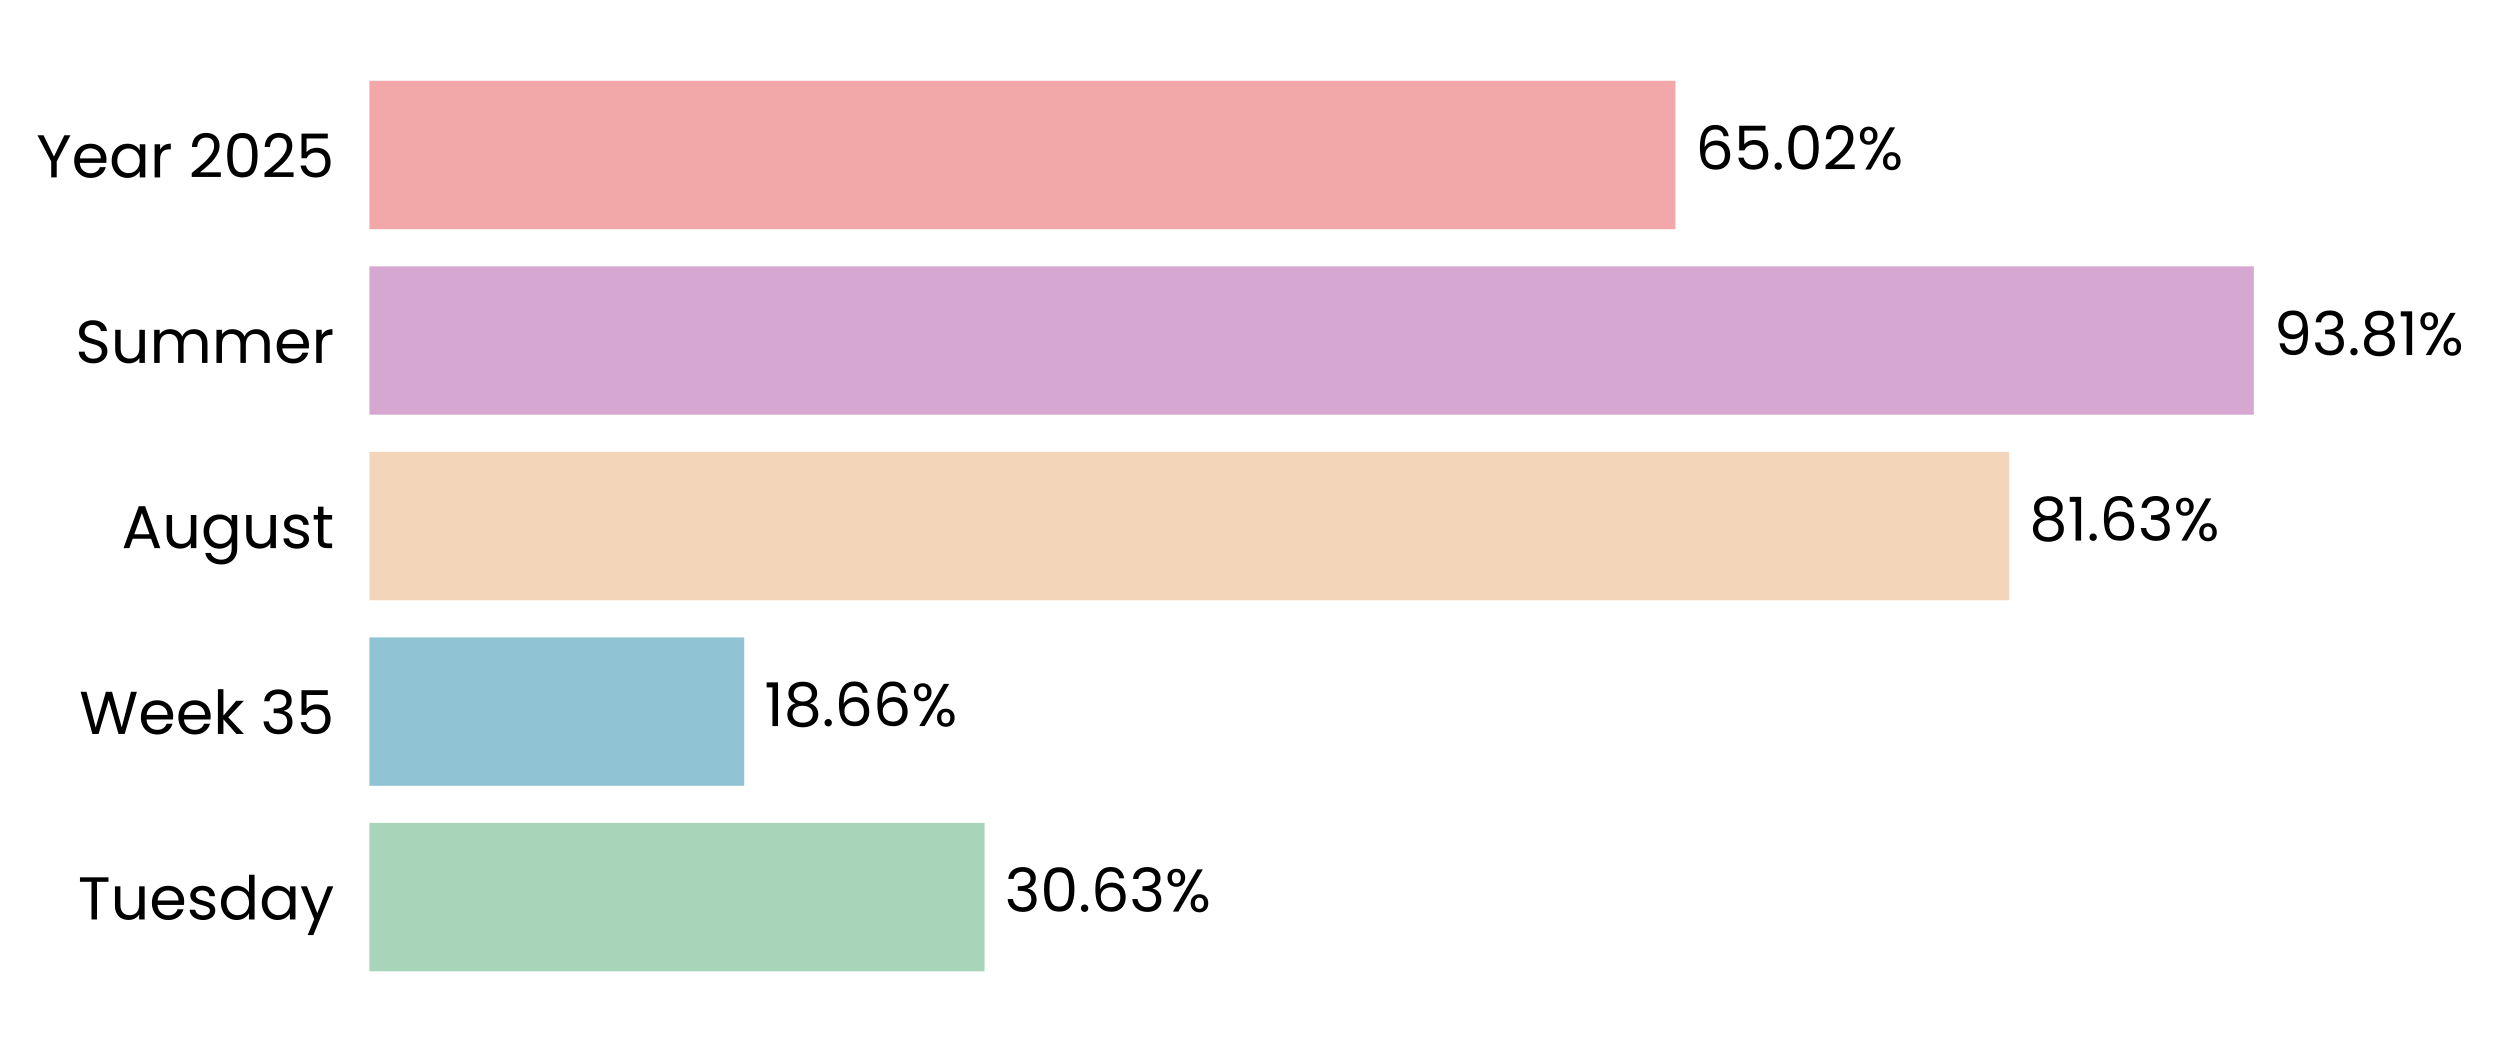
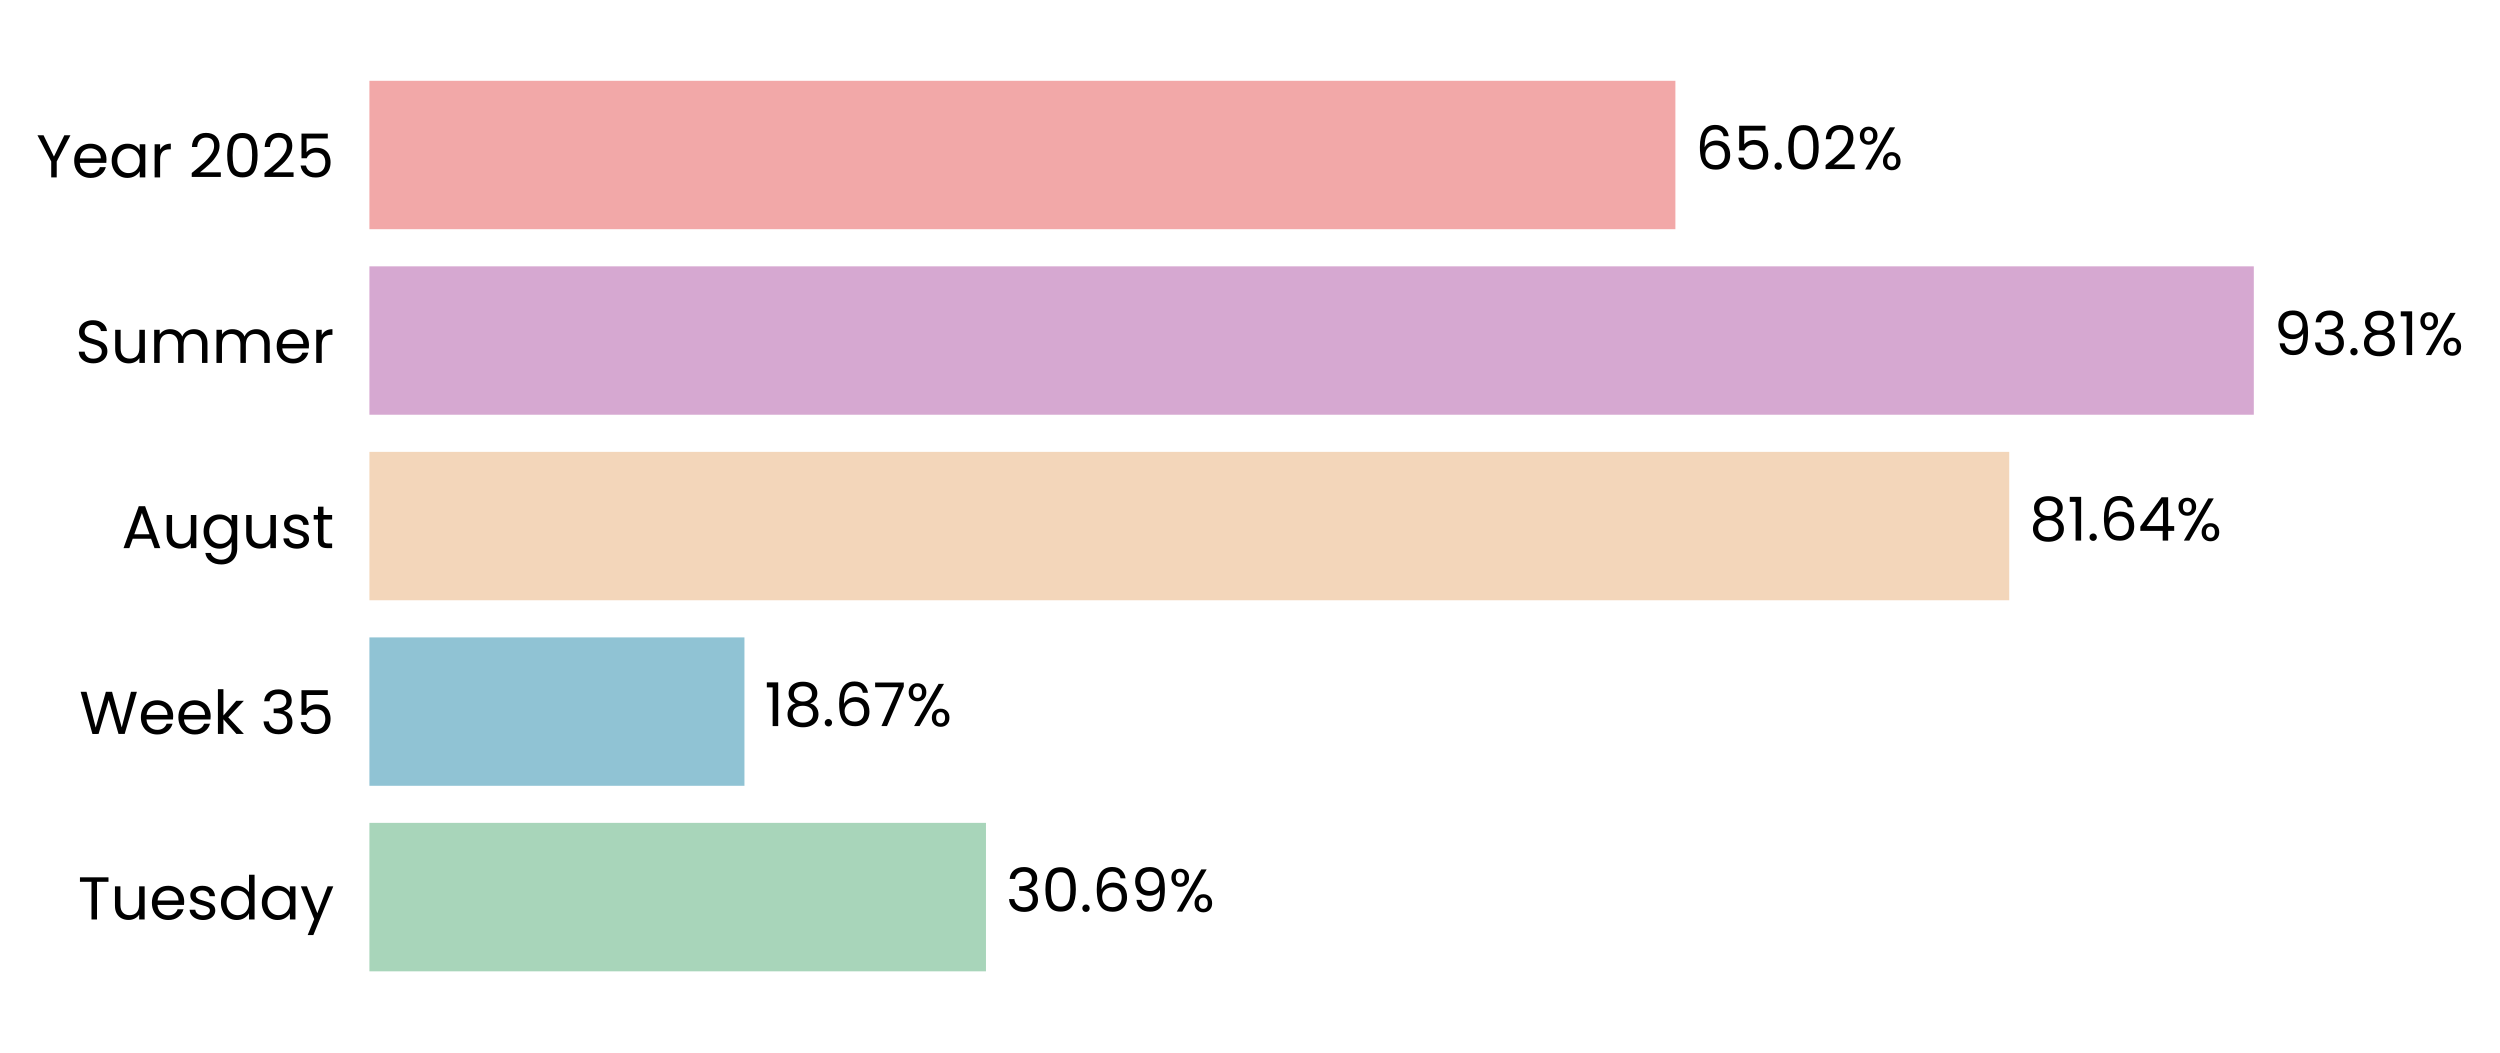
- <svg xmlns="http://www.w3.org/2000/svg" xmlns:xlink="http://www.w3.org/1999/xlink" width="496.142pt" height="208.8pt" viewBox="0 0 496.142 208.8" version="1.1">
+ <svg xmlns="http://www.w3.org/2000/svg" xmlns:xlink="http://www.w3.org/1999/xlink" width="496.143pt" height="208.8pt" viewBox="0 0 496.143 208.8" version="1.1">
  <defs>
    <style type="text/css">*{stroke-linejoin: round; stroke-linecap: butt}</style>
  </defs>
  <g id="figure_1">
    <g id="patch_1">
-       <path d="M 0 208.8  L 496.142 208.8  L 496.142 0  L 0 0  L 0 208.8  z " style="fill: none" />
+       <path d="M 0 208.8  L 496.143 208.8  L 496.143 0  L 0 0  L 0 208.8  z " style="fill: none" />
    </g>
    <g id="axes_1">
      <g id="patch_2">
-         <path d="M 73.311 201.6  L 471.959 201.6  L 471.959 7.2  L 73.311 7.2  L 73.311 201.6  z " style="fill: none" />
+         <path d="M 73.311 201.6  L 471.956 201.6  L 471.956 7.2  L 73.311 7.2  L 73.311 201.6  z " style="fill: none" />
      </g>
      <g id="patch_3">
-         <path d="M 73.311 192.764  L 195.397 192.764  L 195.397 163.309  L 73.311 163.309  z " clip-path="url(#pebcf5ae44e)" style="fill: #a8d5ba" />
+         <path d="M 73.311 192.764  L 195.673 192.764  L 195.673 163.309  L 73.311 163.309  z " clip-path="url(#pef2b03e0dd)" style="fill: #a8d5ba" />
      </g>
      <g id="patch_4">
-         <path d="M 73.311 155.945  L 147.702 155.945  L 147.702 126.491  L 73.311 126.491  z " clip-path="url(#pebcf5ae44e)" style="fill: #90c3d4" />
+         <path d="M 73.311 155.945  L 147.741 155.945  L 147.741 126.491  L 73.311 126.491  z " clip-path="url(#pef2b03e0dd)" style="fill: #90c3d4" />
      </g>
      <g id="patch_5">
-         <path d="M 73.311 119.127  L 398.74 119.127  L 398.74 89.673  L 73.311 89.673  z " clip-path="url(#pebcf5ae44e)" style="fill: #f3d6ba" />
+         <path d="M 73.311 119.127  L 398.746 119.127  L 398.746 89.673  L 73.311 89.673  z " clip-path="url(#pef2b03e0dd)" style="fill: #f3d6ba" />
      </g>
      <g id="patch_6">
-         <path d="M 73.311 82.309  L 447.287 82.309  L 447.287 52.855  L 73.311 52.855  z " clip-path="url(#pebcf5ae44e)" style="fill: #d6a8d1" />
+         <path d="M 73.311 82.309  L 447.287 82.309  L 447.287 52.855  L 73.311 52.855  z " clip-path="url(#pef2b03e0dd)" style="fill: #d6a8d1" />
      </g>
      <g id="patch_7">
-         <path d="M 73.311 45.491  L 332.494 45.491  L 332.494 16.036  L 73.311 16.036  z " clip-path="url(#pebcf5ae44e)" style="fill: #f2a8a8" />
+         <path d="M 73.311 45.491  L 332.493 45.491  L 332.493 16.036  L 73.311 16.036  z " clip-path="url(#pef2b03e0dd)" style="fill: #f2a8a8" />
      </g>
      <g id="matplotlib.axis_1">
        <g id="ytick_1">
          <g id="text_1">
            <g transform="translate(15.4575 182.4764) scale(0.12 -0.12)">
              <defs>
                <path id="Poppins-Regular-54" d="M 3238 4461  L 3238 3987  L 2022 3987  L 2022 0  L 1440 0  L 1440 3987  L 218 3987  L 218 4461  L 3238 4461  z " transform="scale(0.015625)" />
                <path id="Poppins-Regular-75" d="M 3603 3507  L 3603 0  L 3021 0  L 3021 518  Q 2854 250 2556 99  Q 2259 -51 1901 -51  Q 1491 -51 1164 118  Q 838 288 649 627  Q 461 966 461 1453  L 461 3507  L 1037 3507  L 1037 1530  Q 1037 1011 1299 732  Q 1562 454 2016 454  Q 2483 454 2752 742  Q 3021 1030 3021 1581  L 3021 3507  L 3603 3507  z " transform="scale(0.015625)" />
                <path id="Poppins-Regular-65" d="M 3693 1888  Q 3693 1722 3674 1536  L 870 1536  Q 902 1018 1225 726  Q 1549 435 2010 435  Q 2387 435 2640 611  Q 2893 787 2995 1082  L 3622 1082  Q 3482 576 3059 259  Q 2637 -58 2010 -58  Q 1510 -58 1116 166  Q 723 390 499 803  Q 275 1216 275 1760  Q 275 2304 492 2713  Q 710 3123 1104 3344  Q 1498 3565 2010 3565  Q 2509 3565 2893 3347  Q 3277 3130 3485 2749  Q 3693 2368 3693 1888  z M 3091 2010  Q 3091 2342 2944 2582  Q 2797 2822 2544 2947  Q 2291 3072 1984 3072  Q 1542 3072 1232 2790  Q 922 2509 877 2010  L 3091 2010  z " transform="scale(0.015625)" />
                <path id="Poppins-Regular-73" d="M 1734 -58  Q 1331 -58 1011 80  Q 691 218 505 464  Q 320 710 301 1030  L 902 1030  Q 928 768 1149 601  Q 1370 435 1728 435  Q 2061 435 2253 582  Q 2445 730 2445 954  Q 2445 1184 2240 1296  Q 2035 1408 1606 1517  Q 1216 1619 969 1724  Q 723 1830 547 2038  Q 371 2246 371 2586  Q 371 2854 531 3078  Q 691 3302 985 3433  Q 1280 3565 1658 3565  Q 2240 3565 2598 3270  Q 2957 2976 2982 2464  L 2400 2464  Q 2381 2739 2179 2905  Q 1978 3072 1638 3072  Q 1325 3072 1139 2937  Q 954 2803 954 2586  Q 954 2413 1066 2301  Q 1178 2189 1347 2121  Q 1517 2054 1818 1971  Q 2195 1869 2432 1769  Q 2669 1670 2838 1472  Q 3008 1274 3014 954  Q 3014 666 2854 435  Q 2694 205 2403 73  Q 2112 -58 1734 -58  z " transform="scale(0.015625)" />
                <path id="Poppins-Regular-64" d="M 275 1766  Q 275 2304 492 2710  Q 710 3117 1091 3341  Q 1472 3565 1946 3565  Q 2355 3565 2707 3376  Q 3059 3187 3245 2880  L 3245 4736  L 3834 4736  L 3834 0  L 3245 0  L 3245 659  Q 3072 346 2733 144  Q 2394 -58 1939 -58  Q 1472 -58 1091 172  Q 710 403 492 819  Q 275 1235 275 1766  z M 3245 1760  Q 3245 2157 3085 2451  Q 2925 2746 2653 2902  Q 2381 3059 2054 3059  Q 1728 3059 1459 2905  Q 1190 2752 1030 2457  Q 870 2163 870 1766  Q 870 1363 1030 1065  Q 1190 768 1459 611  Q 1728 454 2054 454  Q 2381 454 2653 611  Q 2925 768 3085 1065  Q 3245 1363 3245 1760  z " transform="scale(0.015625)" />
                <path id="Poppins-Regular-61" d="M 275 1766  Q 275 2304 492 2710  Q 710 3117 1091 3341  Q 1472 3565 1939 3565  Q 2400 3565 2739 3366  Q 3078 3168 3245 2867  L 3245 3507  L 3834 3507  L 3834 0  L 3245 0  L 3245 653  Q 3072 346 2729 144  Q 2387 -58 1933 -58  Q 1466 -58 1088 172  Q 710 403 492 819  Q 275 1235 275 1766  z M 3245 1760  Q 3245 2157 3085 2451  Q 2925 2746 2653 2902  Q 2381 3059 2054 3059  Q 1728 3059 1459 2905  Q 1190 2752 1030 2457  Q 870 2163 870 1766  Q 870 1363 1030 1065  Q 1190 768 1459 611  Q 1728 454 2054 454  Q 2381 454 2653 611  Q 2925 768 3085 1065  Q 3245 1363 3245 1760  z " transform="scale(0.015625)" />
                <path id="Poppins-Regular-79" d="M 3514 3507  L 1402 -1651  L 800 -1651  L 1491 38  L 77 3507  L 723 3507  L 1824 666  L 2912 3507  L 3514 3507  z " transform="scale(0.015625)" />
              </defs>
              <use xlink:href="#Poppins-Regular-54" />
              <use xlink:href="#Poppins-Regular-75" transform="translate(54.09999 0)" />
              <use xlink:href="#Poppins-Regular-65" transform="translate(118.1 0)" />
              <use xlink:href="#Poppins-Regular-73" transform="translate(180.1 0)" />
              <use xlink:href="#Poppins-Regular-64" transform="translate(232.3 0)" />
              <use xlink:href="#Poppins-Regular-61" transform="translate(299.8999 0)" />
              <use xlink:href="#Poppins-Regular-79" transform="translate(367.4999 0)" />
            </g>
          </g>
        </g>
        <g id="ytick_2">
          <g id="text_2">
            <g transform="translate(15.73125 145.6582) scale(0.12 -0.12)">
              <defs>
                <path id="Poppins-Regular-57" d="M 6099 4461  L 4806 0  L 4154 0  L 3117 3590  L 2042 0  L 1395 -6  L 147 4461  L 768 4461  L 1741 678  L 2816 4461  L 3469 4461  L 4493 691  L 5472 4461  L 6099 4461  z " transform="scale(0.015625)" />
                <path id="Poppins-Regular-6b" d="M 2451 0  L 1075 1549  L 1075 0  L 493 0  L 493 4736  L 1075 4736  L 1075 1952  L 2426 3507  L 3238 3507  L 1587 1760  L 3245 0  L 2451 0  z " transform="scale(0.015625)" />
                <path id="Poppins-Regular-20" transform="scale(0.015625)" />
                <path id="Poppins-Regular-33" d="M 384 3462  Q 429 4051 838 4384  Q 1248 4717 1901 4717  Q 2336 4717 2653 4560  Q 2970 4403 3133 4134  Q 3296 3866 3296 3526  Q 3296 3130 3069 2842  Q 2842 2554 2477 2470  L 2477 2438  Q 2893 2336 3136 2035  Q 3379 1734 3379 1248  Q 3379 883 3212 592  Q 3046 301 2713 134  Q 2381 -32 1914 -32  Q 1235 -32 800 323  Q 365 678 314 1331  L 877 1331  Q 922 947 1190 704  Q 1459 461 1907 461  Q 2355 461 2588 694  Q 2822 928 2822 1299  Q 2822 1779 2502 1990  Q 2182 2202 1536 2202  L 1389 2202  L 1389 2688  L 1542 2688  Q 2131 2694 2432 2883  Q 2733 3072 2733 3469  Q 2733 3808 2512 4013  Q 2291 4218 1882 4218  Q 1485 4218 1241 4013  Q 998 3808 954 3462  L 384 3462  z " transform="scale(0.015625)" />
                <path id="Poppins-Regular-35" d="M 3347 4122  L 1101 4122  L 1101 2662  Q 1248 2867 1536 2998  Q 1824 3130 2157 3130  Q 2688 3130 3021 2909  Q 3354 2688 3498 2339  Q 3642 1990 3642 1600  Q 3642 1139 3469 774  Q 3296 410 2941 198  Q 2586 -13 2061 -13  Q 1389 -13 973 332  Q 557 678 467 1254  L 1037 1254  Q 1120 890 1389 685  Q 1658 480 2067 480  Q 2573 480 2829 784  Q 3085 1088 3085 1587  Q 3085 2086 2829 2358  Q 2573 2630 2074 2630  Q 1734 2630 1481 2467  Q 1229 2304 1114 2022  L 563 2022  L 563 4634  L 3347 4634  L 3347 4122  z " transform="scale(0.015625)" />
              </defs>
              <use xlink:href="#Poppins-Regular-57" />
              <use xlink:href="#Poppins-Regular-65" transform="translate(97.59999 0)" />
              <use xlink:href="#Poppins-Regular-65" transform="translate(159.6 0)" />
              <use xlink:href="#Poppins-Regular-6b" transform="translate(221.6 0)" />
              <use xlink:href="#Poppins-Regular-20" transform="translate(273.0999 0)" />
              <use xlink:href="#Poppins-Regular-33" transform="translate(299.7999 0)" />
              <use xlink:href="#Poppins-Regular-35" transform="translate(358.6999 0)" />
            </g>
          </g>
        </g>
        <g id="ytick_3">
          <g id="text_3">
            <g transform="translate(24.11812 108.78) scale(0.12 -0.12)">
              <defs>
                <path id="Poppins-Regular-41" d="M 3130 992  L 1184 992  L 826 0  L 211 0  L 1824 4435  L 2496 4435  L 4102 0  L 3488 0  L 3130 992  z M 2963 1466  L 2157 3718  L 1350 1466  L 2963 1466  z " transform="scale(0.015625)" />
                <path id="Poppins-Regular-67" d="M 1939 3565  Q 2394 3565 2736 3366  Q 3078 3168 3245 2867  L 3245 3507  L 3834 3507  L 3834 -77  Q 3834 -557 3629 -931  Q 3424 -1306 3043 -1517  Q 2662 -1728 2157 -1728  Q 1466 -1728 1005 -1401  Q 544 -1075 461 -512  L 1037 -512  Q 1133 -832 1433 -1027  Q 1734 -1222 2157 -1222  Q 2637 -1222 2941 -921  Q 3245 -621 3245 -77  L 3245 659  Q 3072 352 2733 147  Q 2394 -58 1939 -58  Q 1472 -58 1091 172  Q 710 403 492 819  Q 275 1235 275 1766  Q 275 2304 492 2710  Q 710 3117 1091 3341  Q 1472 3565 1939 3565  z M 3245 1760  Q 3245 2157 3085 2451  Q 2925 2746 2653 2902  Q 2381 3059 2054 3059  Q 1728 3059 1459 2905  Q 1190 2752 1030 2457  Q 870 2163 870 1766  Q 870 1363 1030 1065  Q 1190 768 1459 611  Q 1728 454 2054 454  Q 2381 454 2653 611  Q 2925 768 3085 1065  Q 3245 1363 3245 1760  z " transform="scale(0.015625)" />
                <path id="Poppins-Regular-74" d="M 1203 3027  L 1203 960  Q 1203 704 1312 598  Q 1421 493 1690 493  L 2118 493  L 2118 0  L 1594 0  Q 1107 0 864 224  Q 621 448 621 960  L 621 3027  L 166 3027  L 166 3507  L 621 3507  L 621 4390  L 1203 4390  L 1203 3507  L 2118 3507  L 2118 3027  L 1203 3027  z " transform="scale(0.015625)" />
              </defs>
              <use xlink:href="#Poppins-Regular-41" />
              <use xlink:href="#Poppins-Regular-75" transform="translate(67.39999 0)" />
              <use xlink:href="#Poppins-Regular-67" transform="translate(131.4 0)" />
              <use xlink:href="#Poppins-Regular-75" transform="translate(199 0)" />
              <use xlink:href="#Poppins-Regular-73" transform="translate(263 0)" />
              <use xlink:href="#Poppins-Regular-74" transform="translate(315.2 0)" />
            </g>
          </g>
        </g>
        <g id="ytick_4">
          <g id="text_4">
            <g transform="translate(14.95125 72.02182) scale(0.12 -0.12)">
              <defs>
                <path id="Poppins-Regular-53" d="M 1907 -45  Q 1466 -45 1117 112  Q 768 269 569 547  Q 371 826 365 1190  L 986 1190  Q 1018 877 1245 662  Q 1472 448 1907 448  Q 2323 448 2563 656  Q 2803 864 2803 1190  Q 2803 1446 2662 1606  Q 2522 1766 2310 1849  Q 2099 1933 1741 2029  Q 1299 2144 1033 2259  Q 768 2374 579 2620  Q 390 2867 390 3283  Q 390 3648 576 3929  Q 762 4211 1098 4364  Q 1434 4518 1869 4518  Q 2496 4518 2896 4204  Q 3296 3891 3347 3373  L 2707 3373  Q 2675 3629 2438 3824  Q 2202 4019 1811 4019  Q 1446 4019 1216 3830  Q 986 3642 986 3302  Q 986 3059 1123 2905  Q 1261 2752 1462 2672  Q 1664 2592 2029 2490  Q 2470 2368 2739 2249  Q 3008 2131 3200 1884  Q 3392 1638 3392 1216  Q 3392 890 3219 602  Q 3046 314 2707 134  Q 2368 -45 1907 -45  z " transform="scale(0.015625)" />
                <path id="Poppins-Regular-6d" d="M 4710 3571  Q 5120 3571 5440 3401  Q 5760 3232 5945 2893  Q 6131 2554 6131 2067  L 6131 0  L 5555 0  L 5555 1984  Q 5555 2509 5296 2787  Q 5037 3066 4595 3066  Q 4141 3066 3872 2774  Q 3603 2483 3603 1933  L 3603 0  L 3027 0  L 3027 1984  Q 3027 2509 2768 2787  Q 2509 3066 2067 3066  Q 1613 3066 1344 2774  Q 1075 2483 1075 1933  L 1075 0  L 493 0  L 493 3507  L 1075 3507  L 1075 3002  Q 1248 3277 1539 3424  Q 1830 3571 2182 3571  Q 2624 3571 2963 3372  Q 3302 3174 3469 2790  Q 3616 3162 3955 3366  Q 4294 3571 4710 3571  z " transform="scale(0.015625)" />
                <path id="Poppins-Regular-72" d="M 1075 2938  Q 1229 3238 1513 3404  Q 1798 3571 2208 3571  L 2208 2970  L 2054 2970  Q 1075 2970 1075 1907  L 1075 0  L 493 0  L 493 3507  L 1075 3507  L 1075 2938  z " transform="scale(0.015625)" />
              </defs>
              <use xlink:href="#Poppins-Regular-53" />
              <use xlink:href="#Poppins-Regular-75" transform="translate(58.7 0)" />
              <use xlink:href="#Poppins-Regular-6d" transform="translate(122.7 0)" />
              <use xlink:href="#Poppins-Regular-6d" transform="translate(225.7 0)" />
              <use xlink:href="#Poppins-Regular-65" transform="translate(328.7 0)" />
              <use xlink:href="#Poppins-Regular-72" transform="translate(390.6999 0)" />
            </g>
          </g>
        </g>
        <g id="ytick_5">
          <g id="text_5">
            <g transform="translate(7.2 35.20364) scale(0.12 -0.12)">
              <defs>
                <path id="Poppins-Regular-59" d="M 3616 4461  L 2163 1683  L 2163 0  L 1581 0  L 1581 1683  L 122 4461  L 768 4461  L 1869 2202  L 2970 4461  L 3616 4461  z " transform="scale(0.015625)" />
                <path id="Poppins-Regular-32" d="M 326 467  Q 1139 1120 1600 1539  Q 2061 1958 2377 2416  Q 2694 2874 2694 3315  Q 2694 3731 2492 3971  Q 2291 4211 1843 4211  Q 1408 4211 1168 3939  Q 928 3667 909 3213  L 346 3213  Q 371 3930 780 4320  Q 1190 4710 1837 4710  Q 2496 4710 2883 4345  Q 3270 3981 3270 3341  Q 3270 2810 2953 2307  Q 2637 1805 2233 1424  Q 1830 1043 1203 538  L 3405 538  L 3405 51  L 326 51  L 326 467  z " transform="scale(0.015625)" />
                <path id="Poppins-Regular-30" d="M 397 2362  Q 397 3462 755 4080  Q 1114 4698 2010 4698  Q 2899 4698 3257 4080  Q 3616 3462 3616 2362  Q 3616 1242 3257 621  Q 2899 0 2010 0  Q 1114 0 755 621  Q 397 1242 397 2362  z M 3040 2362  Q 3040 2918 2966 3305  Q 2893 3693 2665 3929  Q 2438 4166 2010 4166  Q 1574 4166 1347 3929  Q 1120 3693 1046 3305  Q 973 2918 973 2362  Q 973 1786 1046 1395  Q 1120 1005 1347 768  Q 1574 531 2010 531  Q 2438 531 2665 768  Q 2893 1005 2966 1395  Q 3040 1786 3040 2362  z " transform="scale(0.015625)" />
              </defs>
              <use xlink:href="#Poppins-Regular-59" />
              <use xlink:href="#Poppins-Regular-65" transform="translate(58.39999 0)" />
              <use xlink:href="#Poppins-Regular-61" transform="translate(120.4 0)" />
              <use xlink:href="#Poppins-Regular-72" transform="translate(188 0)" />
              <use xlink:href="#Poppins-Regular-20" transform="translate(225.3 0)" />
              <use xlink:href="#Poppins-Regular-32" transform="translate(252 0)" />
              <use xlink:href="#Poppins-Regular-30" transform="translate(309.4999 0)" />
              <use xlink:href="#Poppins-Regular-32" transform="translate(372.2999 0)" />
              <use xlink:href="#Poppins-Regular-35" transform="translate(429.7999 0)" />
            </g>
          </g>
        </g>
      </g>
      <g id="text_6">
-         <g transform="translate(199.3836 180.9164) scale(0.12 -0.12)">
+         <g transform="translate(199.6595 180.9164) scale(0.12 -0.12)">
          <defs>
            <path id="Poppins-Regular-2e" d="M 678 -38  Q 512 -38 397 77  Q 282 192 282 358  Q 282 525 397 640  Q 512 755 678 755  Q 838 755 950 640  Q 1062 525 1062 358  Q 1062 192 950 77  Q 838 -38 678 -38  z " transform="scale(0.015625)" />
            <path id="Poppins-Regular-36" d="M 2976 3526  Q 2835 4237 2099 4237  Q 1530 4237 1248 3798  Q 966 3360 973 2355  Q 1120 2688 1462 2877  Q 1805 3066 2227 3066  Q 2886 3066 3280 2656  Q 3674 2246 3674 1523  Q 3674 1088 3504 742  Q 3334 397 2992 192  Q 2650 -13 2163 -13  Q 1504 -13 1133 281  Q 762 576 614 1094  Q 467 1613 467 2374  Q 467 4723 2106 4723  Q 2733 4723 3091 4384  Q 3450 4045 3514 3526  L 2976 3526  z M 2106 2573  Q 1830 2573 1587 2461  Q 1344 2349 1193 2121  Q 1043 1894 1043 1568  Q 1043 1082 1324 778  Q 1606 474 2131 474  Q 2579 474 2844 752  Q 3110 1030 3110 1504  Q 3110 2003 2854 2288  Q 2598 2573 2106 2573  z " transform="scale(0.015625)" />
+             <path id="Poppins-Regular-39" d="M 1146 1242  Q 1210 877 1443 678  Q 1677 480 2074 480  Q 2605 480 2857 896  Q 3110 1312 3098 2298  Q 2963 2010 2649 1846  Q 2336 1683 1952 1683  Q 1523 1683 1187 1859  Q 851 2035 659 2374  Q 467 2714 467 3194  Q 467 3878 864 4297  Q 1261 4717 1990 4717  Q 2886 4717 3248 4134  Q 3610 3552 3610 2400  Q 3610 1594 3466 1069  Q 3322 544 2979 269  Q 2637 -6 2042 -6  Q 1389 -6 1024 346  Q 659 698 608 1242  L 1146 1242  z M 2048 2176  Q 2477 2176 2752 2441  Q 3027 2707 3027 3162  Q 3027 3642 2758 3936  Q 2490 4230 2003 4230  Q 1555 4230 1289 3948  Q 1024 3667 1024 3206  Q 1024 2739 1286 2457  Q 1549 2176 2048 2176  z " transform="scale(0.015625)" />
            <path id="Poppins-Regular-25" d="M 269 3584  Q 269 4019 531 4278  Q 794 4538 1203 4538  Q 1613 4538 1875 4278  Q 2138 4019 2138 3584  Q 2138 3142 1875 2883  Q 1613 2624 1203 2624  Q 794 2624 531 2883  Q 269 3142 269 3584  z M 4006 4467  L 1414 0  L 838 0  L 3430 4467  L 4006 4467  z M 1203 4179  Q 986 4179 861 4028  Q 736 3878 736 3584  Q 736 3290 861 3136  Q 986 2982 1203 2982  Q 1421 2982 1549 3139  Q 1677 3296 1677 3584  Q 1677 3878 1549 4028  Q 1421 4179 1203 4179  z M 2720 883  Q 2720 1325 2982 1584  Q 3245 1843 3654 1843  Q 4064 1843 4323 1584  Q 4582 1325 4582 883  Q 4582 448 4323 185  Q 4064 -77 3654 -77  Q 3245 -77 2982 182  Q 2720 442 2720 883  z M 3648 1478  Q 3430 1478 3302 1328  Q 3174 1178 3174 883  Q 3174 595 3302 444  Q 3430 294 3648 294  Q 3866 294 3994 444  Q 4122 595 4122 883  Q 4122 1178 3994 1328  Q 3866 1478 3648 1478  z " transform="scale(0.015625)" />
          </defs>
          <use xlink:href="#Poppins-Regular-33" />
          <use xlink:href="#Poppins-Regular-30" transform="translate(58.89999 0)" />
          <use xlink:href="#Poppins-Regular-2e" transform="translate(121.7 0)" />
          <use xlink:href="#Poppins-Regular-36" transform="translate(142.7 0)" />
-           <use xlink:href="#Poppins-Regular-33" transform="translate(206.2 0)" />
-           <use xlink:href="#Poppins-Regular-25" transform="translate(265.0999 0)" />
+           <use xlink:href="#Poppins-Regular-39" transform="translate(206.2 0)" />
+           <use xlink:href="#Poppins-Regular-25" transform="translate(269.1999 0)" />
        </g>
      </g>
      <g id="text_7">
-         <g transform="translate(151.6882 144.0982) scale(0.12 -0.12)">
+         <g transform="translate(151.7272 144.0982) scale(0.12 -0.12)">
          <defs>
            <path id="Poppins-Regular-31" d="M 243 4096  L 243 4627  L 1446 4627  L 1446 0  L 858 0  L 858 4096  L 243 4096  z " transform="scale(0.015625)" />
            <path id="Poppins-Regular-38" d="M 1242 2406  Q 883 2547 691 2816  Q 499 3085 499 3469  Q 499 3814 672 4092  Q 845 4371 1187 4534  Q 1530 4698 2016 4698  Q 2502 4698 2844 4534  Q 3187 4371 3363 4092  Q 3539 3814 3539 3469  Q 3539 3098 3340 2819  Q 3142 2541 2797 2406  Q 3194 2285 3427 1981  Q 3661 1677 3661 1248  Q 3661 832 3456 521  Q 3251 211 2876 41  Q 2502 -128 2016 -128  Q 1530 -128 1162 41  Q 794 211 589 521  Q 384 832 384 1248  Q 384 1677 614 1984  Q 845 2291 1242 2406  z M 2976 3398  Q 2976 3789 2720 4000  Q 2464 4211 2016 4211  Q 1574 4211 1318 4000  Q 1062 3789 1062 3392  Q 1062 3034 1328 2816  Q 1594 2598 2016 2598  Q 2445 2598 2710 2819  Q 2976 3040 2976 3398  z M 2016 2150  Q 1542 2150 1241 1929  Q 941 1709 941 1267  Q 941 858 1232 608  Q 1523 358 2016 358  Q 2509 358 2797 608  Q 3085 858 3085 1267  Q 3085 1696 2790 1923  Q 2496 2150 2016 2150  z " transform="scale(0.015625)" />
+             <path id="Poppins-Regular-37" d="M 3245 4173  L 1466 0  L 877 0  L 2682 4115  L 211 4115  L 211 4614  L 3245 4614  L 3245 4173  z " transform="scale(0.015625)" />
          </defs>
          <use xlink:href="#Poppins-Regular-31" />
          <use xlink:href="#Poppins-Regular-38" transform="translate(31.99998 0)" />
          <use xlink:href="#Poppins-Regular-2e" transform="translate(95.09998 0)" />
          <use xlink:href="#Poppins-Regular-36" transform="translate(116.1 0)" />
-           <use xlink:href="#Poppins-Regular-36" transform="translate(179.5999 0)" />
-           <use xlink:href="#Poppins-Regular-25" transform="translate(243.0999 0)" />
+           <use xlink:href="#Poppins-Regular-37" transform="translate(179.5999 0)" />
+           <use xlink:href="#Poppins-Regular-25" transform="translate(234.1999 0)" />
        </g>
      </g>
      <g id="text_8">
-         <g transform="translate(402.726 107.28) scale(0.12 -0.12)">
+         <g transform="translate(402.7325 107.28) scale(0.12 -0.12)">
+           <defs>
+             <path id="Poppins-Regular-34" d="M 256 1030  L 256 1472  L 2502 4582  L 3200 4582  L 3200 1536  L 3840 1536  L 3840 1030  L 3200 1030  L 3200 0  L 2624 0  L 2624 1030  L 256 1030  z M 2650 3974  L 928 1536  L 2650 1536  L 2650 3974  z " transform="scale(0.015625)" />
+           </defs>
          <use xlink:href="#Poppins-Regular-38" />
          <use xlink:href="#Poppins-Regular-31" transform="translate(63.09999 0)" />
          <use xlink:href="#Poppins-Regular-2e" transform="translate(95.09998 0)" />
          <use xlink:href="#Poppins-Regular-36" transform="translate(116.1 0)" />
-           <use xlink:href="#Poppins-Regular-33" transform="translate(179.5999 0)" />
-           <use xlink:href="#Poppins-Regular-25" transform="translate(238.4999 0)" />
+           <use xlink:href="#Poppins-Regular-34" transform="translate(179.5999 0)" />
+           <use xlink:href="#Poppins-Regular-25" transform="translate(242.4999 0)" />
        </g>
      </g>
      <g id="text_9">
-         <g transform="translate(451.2737 70.46182) scale(0.12 -0.12)">
-           <defs>
-             <path id="Poppins-Regular-39" d="M 1146 1242  Q 1210 877 1443 678  Q 1677 480 2074 480  Q 2605 480 2857 896  Q 3110 1312 3098 2298  Q 2963 2010 2649 1846  Q 2336 1683 1952 1683  Q 1523 1683 1187 1859  Q 851 2035 659 2374  Q 467 2714 467 3194  Q 467 3878 864 4297  Q 1261 4717 1990 4717  Q 2886 4717 3248 4134  Q 3610 3552 3610 2400  Q 3610 1594 3466 1069  Q 3322 544 2979 269  Q 2637 -6 2042 -6  Q 1389 -6 1024 346  Q 659 698 608 1242  L 1146 1242  z M 2048 2176  Q 2477 2176 2752 2441  Q 3027 2707 3027 3162  Q 3027 3642 2758 3936  Q 2490 4230 2003 4230  Q 1555 4230 1289 3948  Q 1024 3667 1024 3206  Q 1024 2739 1286 2457  Q 1549 2176 2048 2176  z " transform="scale(0.015625)" />
-           </defs>
+         <g transform="translate(451.2739 70.46182) scale(0.12 -0.12)">
          <use xlink:href="#Poppins-Regular-39" />
          <use xlink:href="#Poppins-Regular-33" transform="translate(62.99999 0)" />
          <use xlink:href="#Poppins-Regular-2e" transform="translate(121.9 0)" />
          <use xlink:href="#Poppins-Regular-38" transform="translate(142.9 0)" />
          <use xlink:href="#Poppins-Regular-31" transform="translate(206 0)" />
          <use xlink:href="#Poppins-Regular-25" transform="translate(237.9999 0)" />
        </g>
      </g>
      <g id="text_10">
-         <g transform="translate(336.4802 33.64364) scale(0.12 -0.12)">
+         <g transform="translate(336.479 33.64364) scale(0.12 -0.12)">
          <use xlink:href="#Poppins-Regular-36" />
          <use xlink:href="#Poppins-Regular-35" transform="translate(63.49999 0)" />
          <use xlink:href="#Poppins-Regular-2e" transform="translate(126.3 0)" />
          <use xlink:href="#Poppins-Regular-30" transform="translate(147.3 0)" />
          <use xlink:href="#Poppins-Regular-32" transform="translate(210.0999 0)" />
          <use xlink:href="#Poppins-Regular-25" transform="translate(267.5999 0)" />
        </g>
      </g>
    </g>
  </g>
  <defs>
-     <clipPath id="pebcf5ae44e">
-       <rect x="73.311" y="7.2" width="398.648" height="194.4" />
+     <clipPath id="pef2b03e0dd">
+       <rect x="73.311" y="7.2" width="398.645" height="194.4" />
    </clipPath>
  </defs>
</svg>
